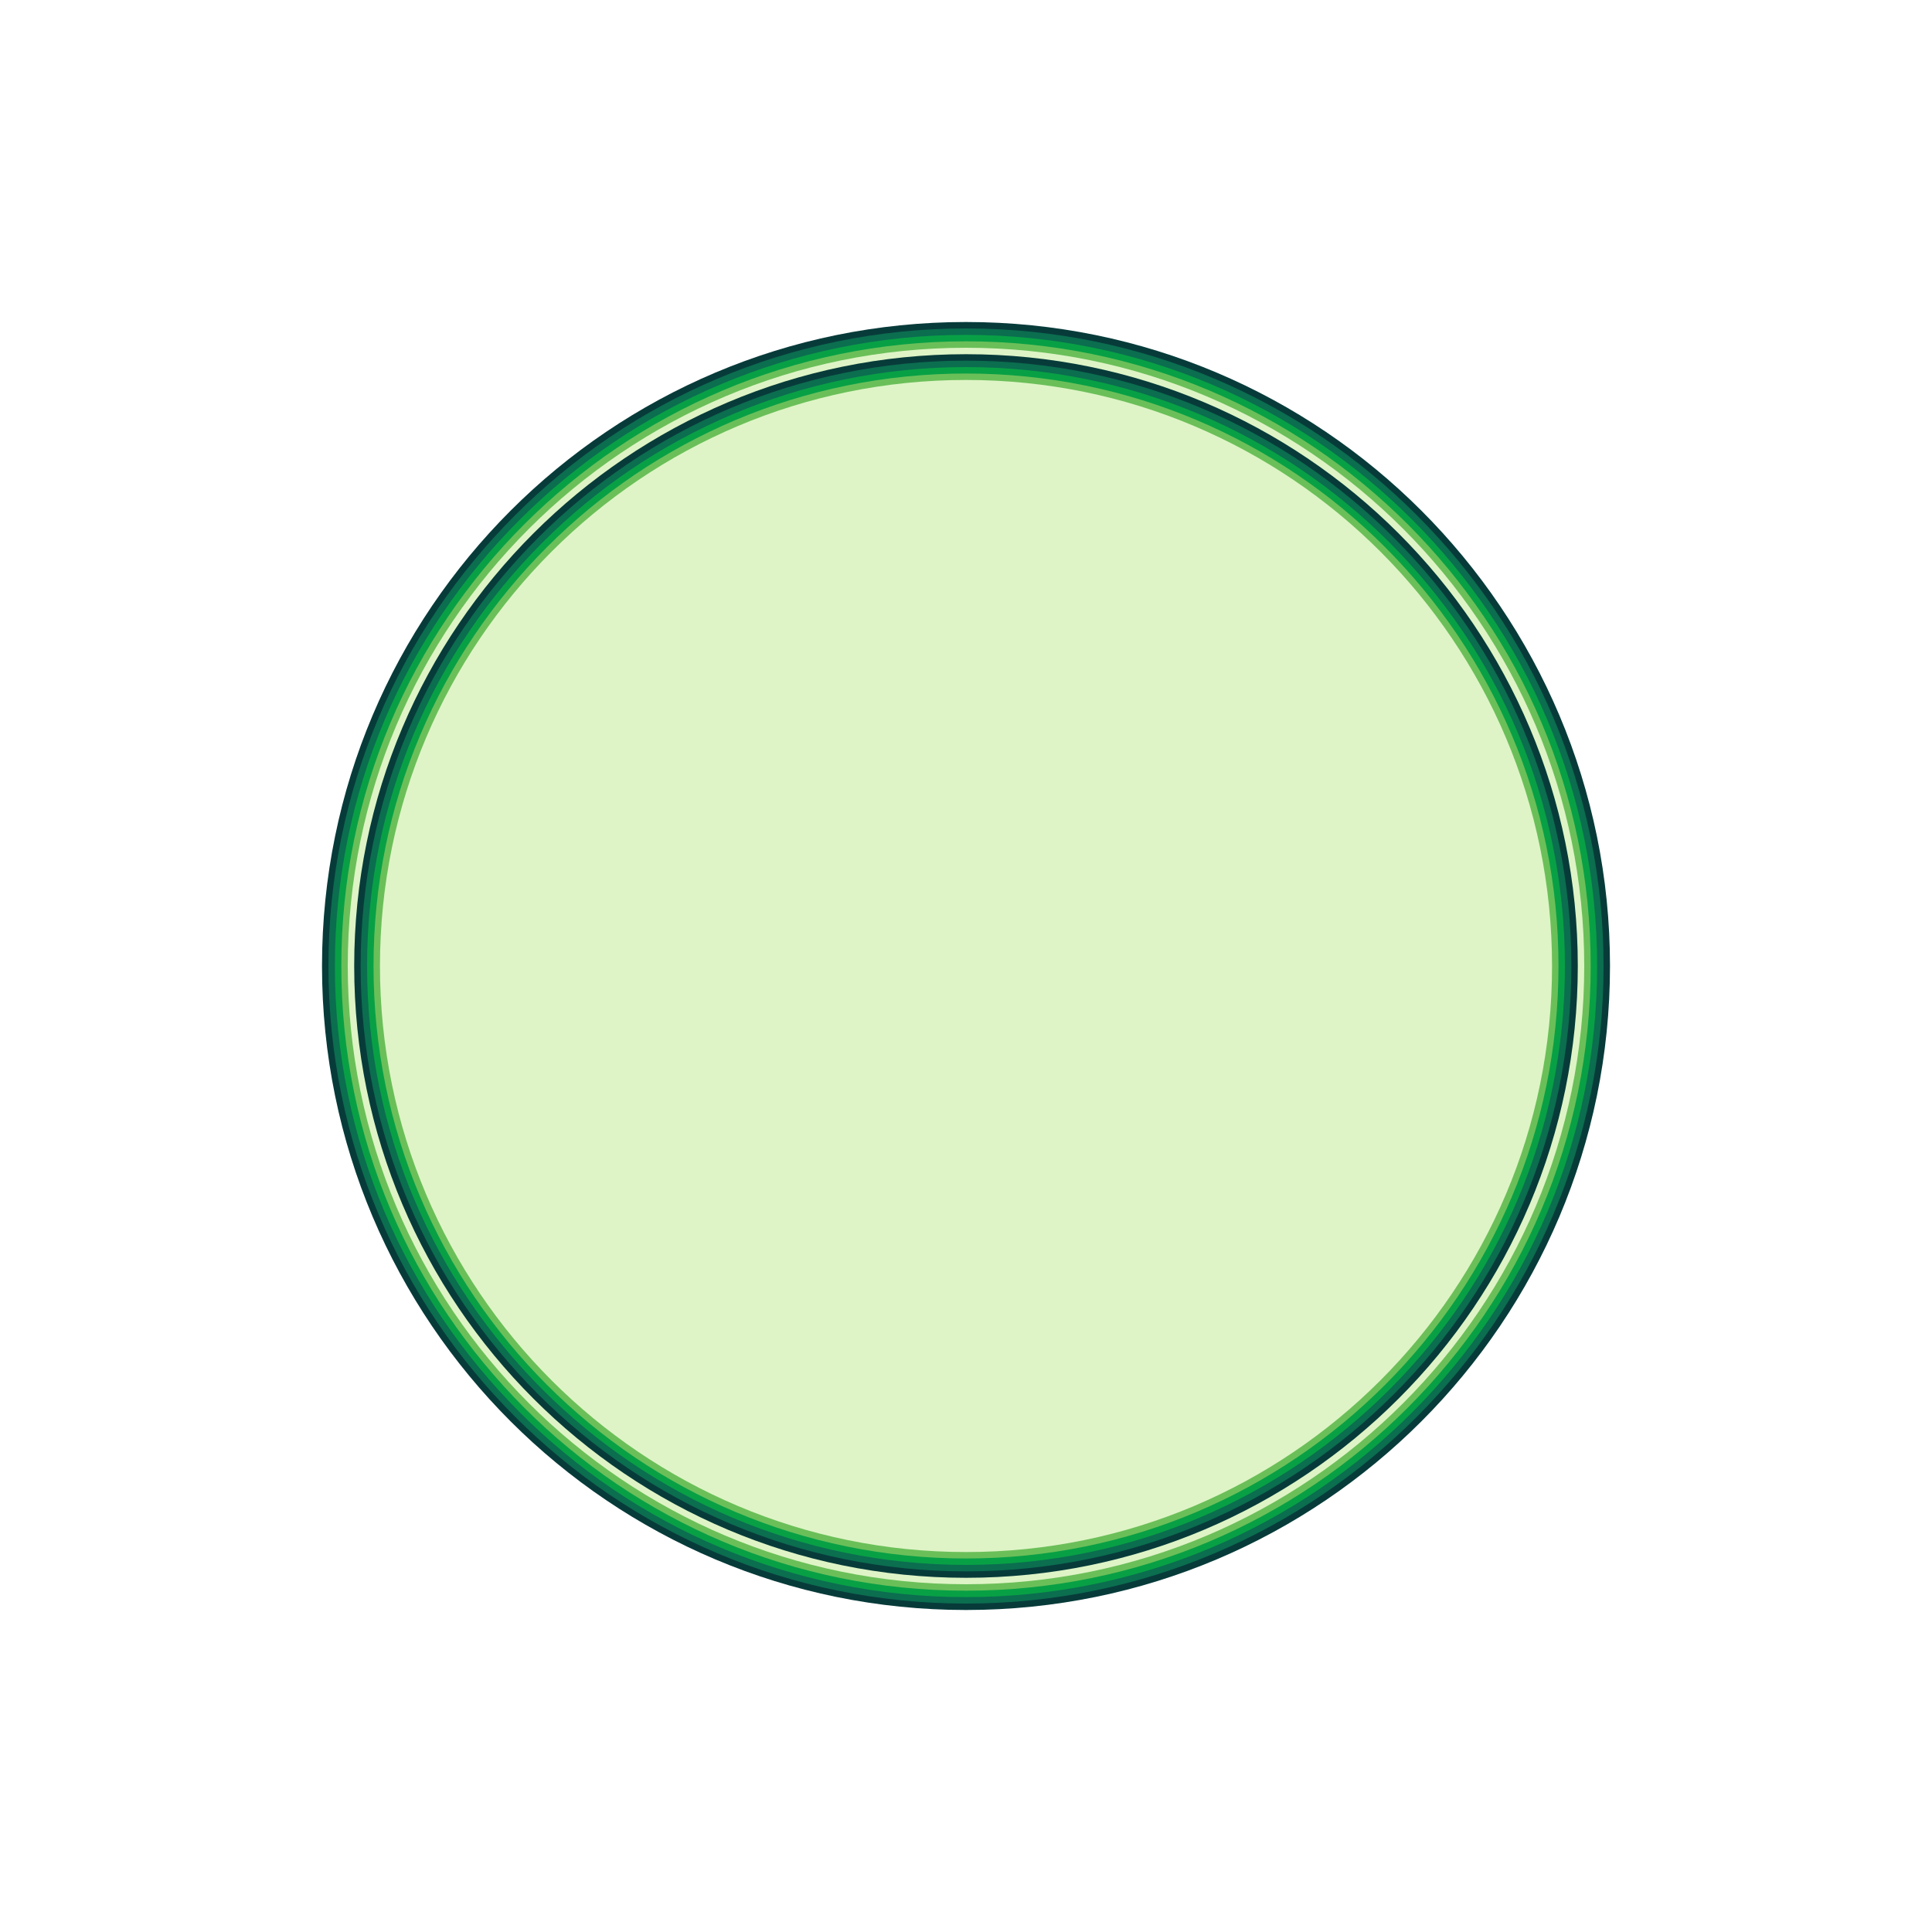
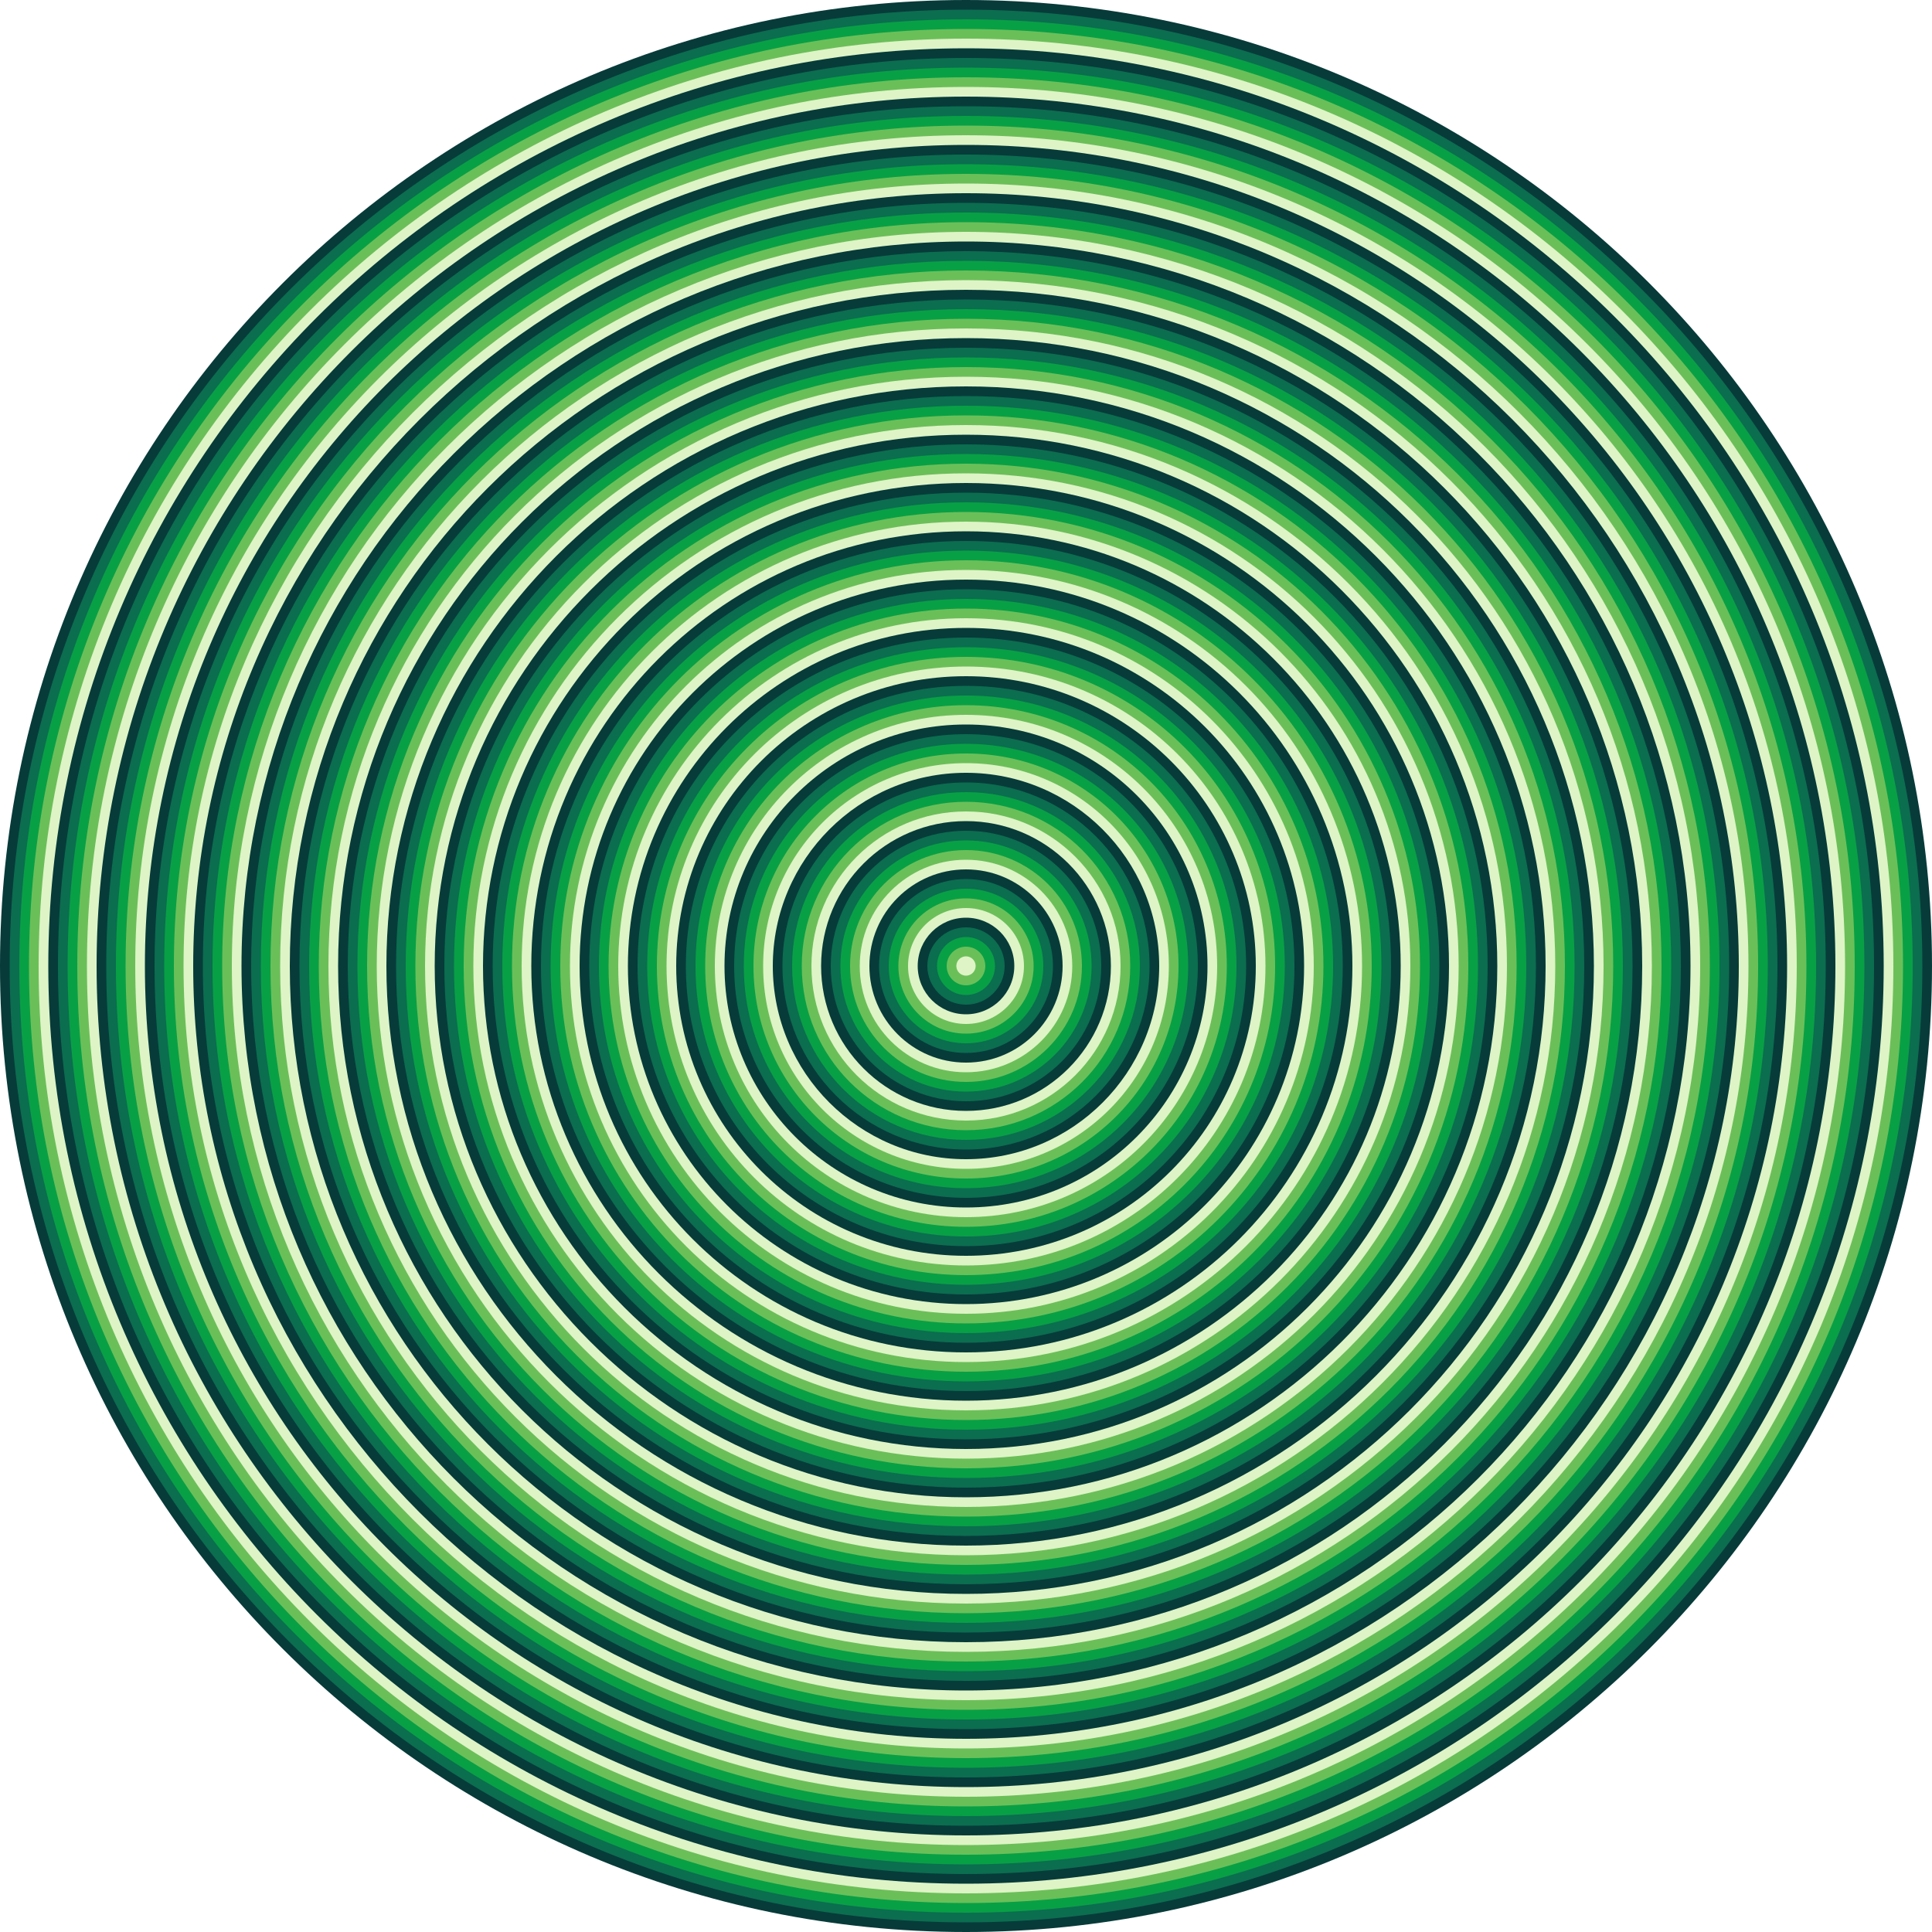
<svg xmlns="http://www.w3.org/2000/svg" width="1500.00" height="1500.00">
-   <circle cx="750.000" cy="750.000" r="500.00" style="fill:rgb(7,59,58);" />
-   <circle cx="750.000" cy="750.000" r="495.00" style="fill:rgb(11,110,79);" />
-   <circle cx="750.000" cy="750.000" r="490.00" style="fill:rgb(8,160,69);" />
-   <circle cx="750.000" cy="750.000" r="485.00" style="fill:rgb(107,191,89);" />
-   <circle cx="750.000" cy="750.000" r="480.00" style="fill:rgb(222,244,198);" />
-   <circle cx="750.000" cy="750.000" r="475.00" style="fill:rgb(7,59,58);" />
-   <circle cx="750.000" cy="750.000" r="470.00" style="fill:rgb(11,110,79);" />
-   <circle cx="750.000" cy="750.000" r="465.00" style="fill:rgb(8,160,69);" />
-   <circle cx="750.000" cy="750.000" r="460.00" style="fill:rgb(107,191,89);" />
-   <circle cx="750.000" cy="750.000" r="455.00" style="fill:rgb(222,244,198);" />
+   <circle cx="750.000" cy="750.000" r="750.00" style="fill:rgb(7,59,58);" />
+   <circle cx="750.000" cy="750.000" r="742.50" style="fill:rgb(11,110,79);" />
+   <circle cx="750.000" cy="750.000" r="735.00" style="fill:rgb(8,160,69);" />
+   <circle cx="750.000" cy="750.000" r="727.50" style="fill:rgb(107,191,89);" />
+   <circle cx="750.000" cy="750.000" r="720.00" style="fill:rgb(222,244,198);" />
+   <circle cx="750.000" cy="750.000" r="712.50" style="fill:rgb(7,59,58);" />
+   <circle cx="750.000" cy="750.000" r="705.00" style="fill:rgb(11,110,79);" />
+   <circle cx="750.000" cy="750.000" r="697.50" style="fill:rgb(8,160,69);" />
+   <circle cx="750.000" cy="750.000" r="690.00" style="fill:rgb(107,191,89);" />
+   <circle cx="750.000" cy="750.000" r="682.50" style="fill:rgb(222,244,198);" />
+   <circle cx="750.000" cy="750.000" r="675.00" style="fill:rgb(7,59,58);" />
+   <circle cx="750.000" cy="750.000" r="667.50" style="fill:rgb(11,110,79);" />
+   <circle cx="750.000" cy="750.000" r="660.00" style="fill:rgb(8,160,69);" />
+   <circle cx="750.000" cy="750.000" r="652.50" style="fill:rgb(107,191,89);" />
+   <circle cx="750.000" cy="750.000" r="645.00" style="fill:rgb(222,244,198);" />
+   <circle cx="750.000" cy="750.000" r="637.50" style="fill:rgb(7,59,58);" />
+   <circle cx="750.000" cy="750.000" r="630.00" style="fill:rgb(11,110,79);" />
+   <circle cx="750.000" cy="750.000" r="622.50" style="fill:rgb(8,160,69);" />
+   <circle cx="750.000" cy="750.000" r="615.00" style="fill:rgb(107,191,89);" />
+   <circle cx="750.000" cy="750.000" r="607.50" style="fill:rgb(222,244,198);" />
+   <circle cx="750.000" cy="750.000" r="600.00" style="fill:rgb(7,59,58);" />
+   <circle cx="750.000" cy="750.000" r="592.50" style="fill:rgb(11,110,79);" />
+   <circle cx="750.000" cy="750.000" r="585.00" style="fill:rgb(8,160,69);" />
+   <circle cx="750.000" cy="750.000" r="577.50" style="fill:rgb(107,191,89);" />
+   <circle cx="750.000" cy="750.000" r="570.00" style="fill:rgb(222,244,198);" />
+   <circle cx="750.000" cy="750.000" r="562.50" style="fill:rgb(7,59,58);" />
+   <circle cx="750.000" cy="750.000" r="555.00" style="fill:rgb(11,110,79);" />
+   <circle cx="750.000" cy="750.000" r="547.50" style="fill:rgb(8,160,69);" />
+   <circle cx="750.000" cy="750.000" r="540.00" style="fill:rgb(107,191,89);" />
+   <circle cx="750.000" cy="750.000" r="532.50" style="fill:rgb(222,244,198);" />
+   <circle cx="750.000" cy="750.000" r="525.00" style="fill:rgb(7,59,58);" />
+   <circle cx="750.000" cy="750.000" r="517.50" style="fill:rgb(11,110,79);" />
+   <circle cx="750.000" cy="750.000" r="510.00" style="fill:rgb(8,160,69);" />
+   <circle cx="750.000" cy="750.000" r="502.50" style="fill:rgb(107,191,89);" />
+   <circle cx="750.000" cy="750.000" r="495.00" style="fill:rgb(222,244,198);" />
+   <circle cx="750.000" cy="750.000" r="487.50" style="fill:rgb(7,59,58);" />
+   <circle cx="750.000" cy="750.000" r="480.00" style="fill:rgb(11,110,79);" />
+   <circle cx="750.000" cy="750.000" r="472.50" style="fill:rgb(8,160,69);" />
+   <circle cx="750.000" cy="750.000" r="465.00" style="fill:rgb(107,191,89);" />
+   <circle cx="750.000" cy="750.000" r="457.50" style="fill:rgb(222,244,198);" />
+   <circle cx="750.000" cy="750.000" r="450.00" style="fill:rgb(7,59,58);" />
+   <circle cx="750.000" cy="750.000" r="442.50" style="fill:rgb(11,110,79);" />
+   <circle cx="750.000" cy="750.000" r="435.00" style="fill:rgb(8,160,69);" />
+   <circle cx="750.000" cy="750.000" r="427.50" style="fill:rgb(107,191,89);" />
+   <circle cx="750.000" cy="750.000" r="420.00" style="fill:rgb(222,244,198);" />
+   <circle cx="750.000" cy="750.000" r="412.50" style="fill:rgb(7,59,58);" />
+   <circle cx="750.000" cy="750.000" r="405.00" style="fill:rgb(11,110,79);" />
+   <circle cx="750.000" cy="750.000" r="397.50" style="fill:rgb(8,160,69);" />
+   <circle cx="750.000" cy="750.000" r="390.00" style="fill:rgb(107,191,89);" />
+   <circle cx="750.000" cy="750.000" r="382.50" style="fill:rgb(222,244,198);" />
+   <circle cx="750.000" cy="750.000" r="375.00" style="fill:rgb(7,59,58);" />
+   <circle cx="750.000" cy="750.000" r="367.50" style="fill:rgb(11,110,79);" />
+   <circle cx="750.000" cy="750.000" r="360.00" style="fill:rgb(8,160,69);" />
+   <circle cx="750.000" cy="750.000" r="352.50" style="fill:rgb(107,191,89);" />
+   <circle cx="750.000" cy="750.000" r="345.00" style="fill:rgb(222,244,198);" />
+   <circle cx="750.000" cy="750.000" r="337.50" style="fill:rgb(7,59,58);" />
+   <circle cx="750.000" cy="750.000" r="330.00" style="fill:rgb(11,110,79);" />
+   <circle cx="750.000" cy="750.000" r="322.50" style="fill:rgb(8,160,69);" />
+   <circle cx="750.000" cy="750.000" r="315.00" style="fill:rgb(107,191,89);" />
+   <circle cx="750.000" cy="750.000" r="307.50" style="fill:rgb(222,244,198);" />
+   <circle cx="750.000" cy="750.000" r="300.00" style="fill:rgb(7,59,58);" />
+   <circle cx="750.000" cy="750.000" r="292.50" style="fill:rgb(11,110,79);" />
+   <circle cx="750.000" cy="750.000" r="285.00" style="fill:rgb(8,160,69);" />
+   <circle cx="750.000" cy="750.000" r="277.50" style="fill:rgb(107,191,89);" />
+   <circle cx="750.000" cy="750.000" r="270.00" style="fill:rgb(222,244,198);" />
+   <circle cx="750.000" cy="750.000" r="262.50" style="fill:rgb(7,59,58);" />
+   <circle cx="750.000" cy="750.000" r="255.00" style="fill:rgb(11,110,79);" />
+   <circle cx="750.000" cy="750.000" r="247.50" style="fill:rgb(8,160,69);" />
+   <circle cx="750.000" cy="750.000" r="240.00" style="fill:rgb(107,191,89);" />
+   <circle cx="750.000" cy="750.000" r="232.50" style="fill:rgb(222,244,198);" />
+   <circle cx="750.000" cy="750.000" r="225.00" style="fill:rgb(7,59,58);" />
+   <circle cx="750.000" cy="750.000" r="217.50" style="fill:rgb(11,110,79);" />
+   <circle cx="750.000" cy="750.000" r="210.00" style="fill:rgb(8,160,69);" />
+   <circle cx="750.000" cy="750.000" r="202.50" style="fill:rgb(107,191,89);" />
+   <circle cx="750.000" cy="750.000" r="195.00" style="fill:rgb(222,244,198);" />
+   <circle cx="750.000" cy="750.000" r="187.50" style="fill:rgb(7,59,58);" />
+   <circle cx="750.000" cy="750.000" r="180.00" style="fill:rgb(11,110,79);" />
+   <circle cx="750.000" cy="750.000" r="172.50" style="fill:rgb(8,160,69);" />
+   <circle cx="750.000" cy="750.000" r="165.00" style="fill:rgb(107,191,89);" />
+   <circle cx="750.000" cy="750.000" r="157.50" style="fill:rgb(222,244,198);" />
+   <circle cx="750.000" cy="750.000" r="150.00" style="fill:rgb(7,59,58);" />
+   <circle cx="750.000" cy="750.000" r="142.50" style="fill:rgb(11,110,79);" />
+   <circle cx="750.000" cy="750.000" r="135.00" style="fill:rgb(8,160,69);" />
+   <circle cx="750.000" cy="750.000" r="127.50" style="fill:rgb(107,191,89);" />
+   <circle cx="750.000" cy="750.000" r="120.00" style="fill:rgb(222,244,198);" />
+   <circle cx="750.000" cy="750.000" r="112.50" style="fill:rgb(7,59,58);" />
+   <circle cx="750.000" cy="750.000" r="105.00" style="fill:rgb(11,110,79);" />
+   <circle cx="750.000" cy="750.000" r="97.50" style="fill:rgb(8,160,69);" />
+   <circle cx="750.000" cy="750.000" r="90.00" style="fill:rgb(107,191,89);" />
+   <circle cx="750.000" cy="750.000" r="82.50" style="fill:rgb(222,244,198);" />
+   <circle cx="750.000" cy="750.000" r="75.00" style="fill:rgb(7,59,58);" />
+   <circle cx="750.000" cy="750.000" r="67.50" style="fill:rgb(11,110,79);" />
+   <circle cx="750.000" cy="750.000" r="60.00" style="fill:rgb(8,160,69);" />
+   <circle cx="750.000" cy="750.000" r="52.50" style="fill:rgb(107,191,89);" />
+   <circle cx="750.000" cy="750.000" r="45.00" style="fill:rgb(222,244,198);" />
+   <circle cx="750.000" cy="750.000" r="37.50" style="fill:rgb(7,59,58);" />
+   <circle cx="750.000" cy="750.000" r="30.00" style="fill:rgb(11,110,79);" />
+   <circle cx="750.000" cy="750.000" r="22.50" style="fill:rgb(8,160,69);" />
+   <circle cx="750.000" cy="750.000" r="15.00" style="fill:rgb(107,191,89);" />
+   <circle cx="750.000" cy="750.000" r="7.50" style="fill:rgb(222,244,198);" />
</svg>
